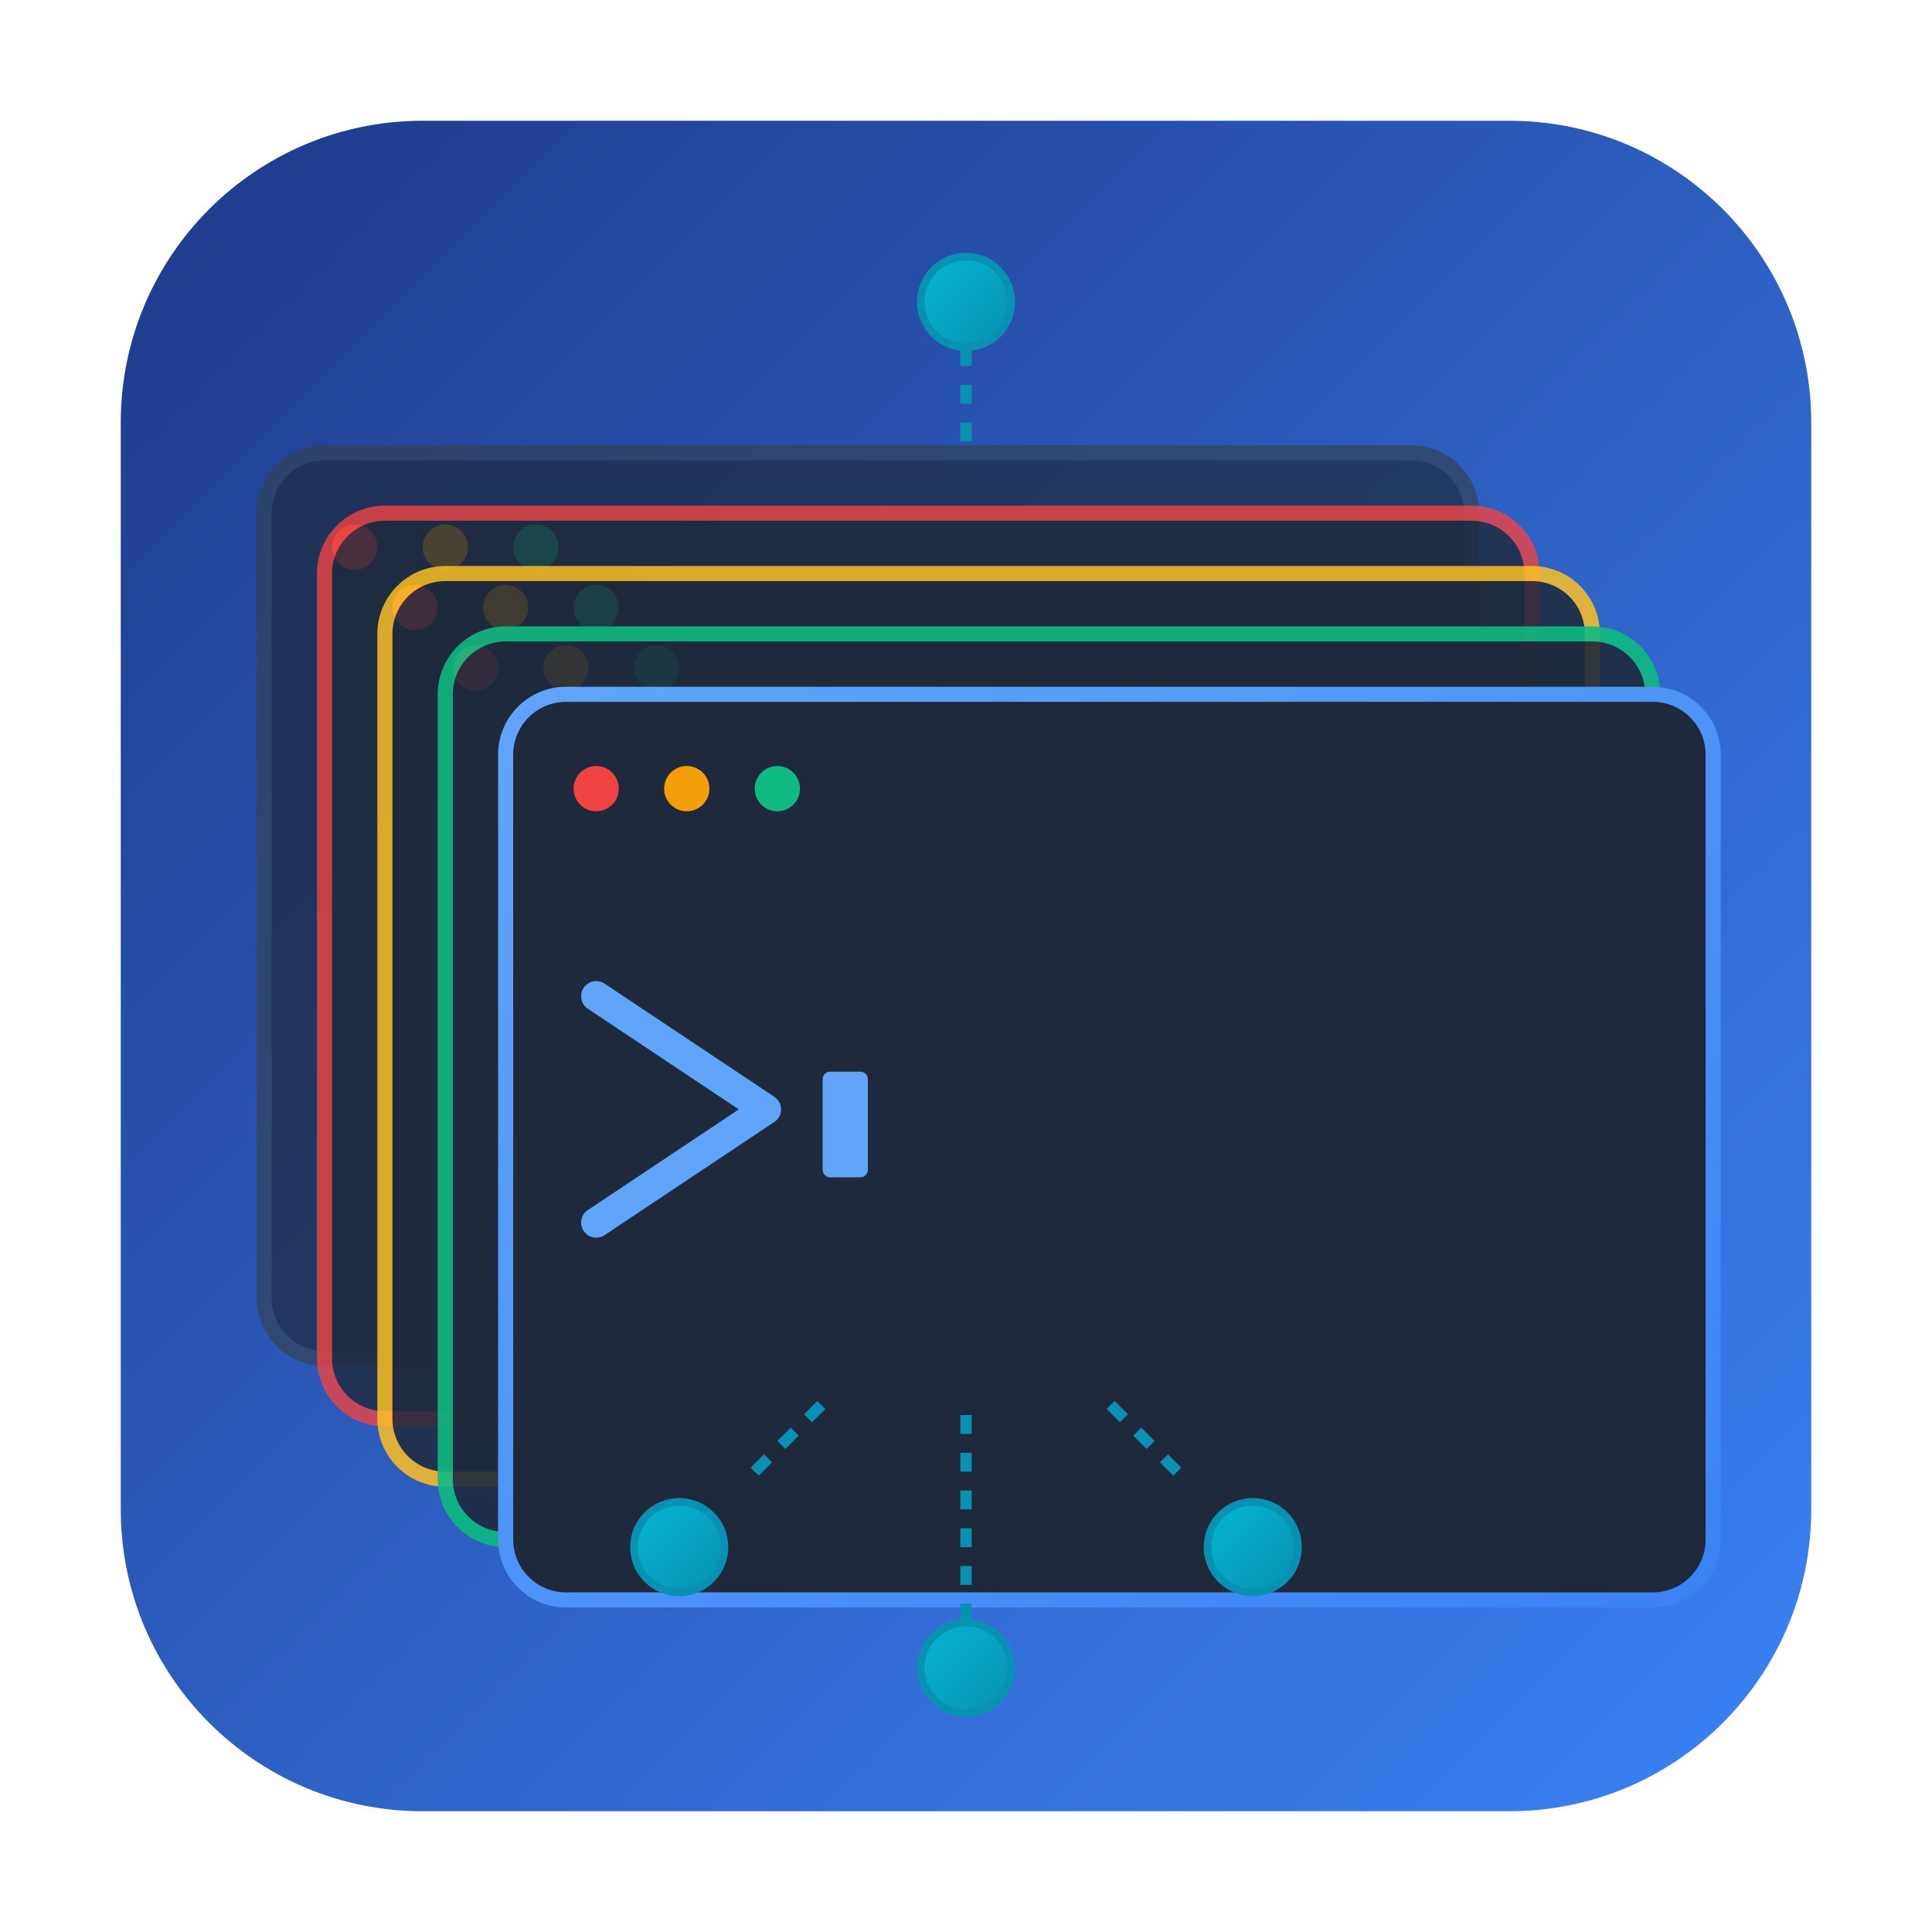
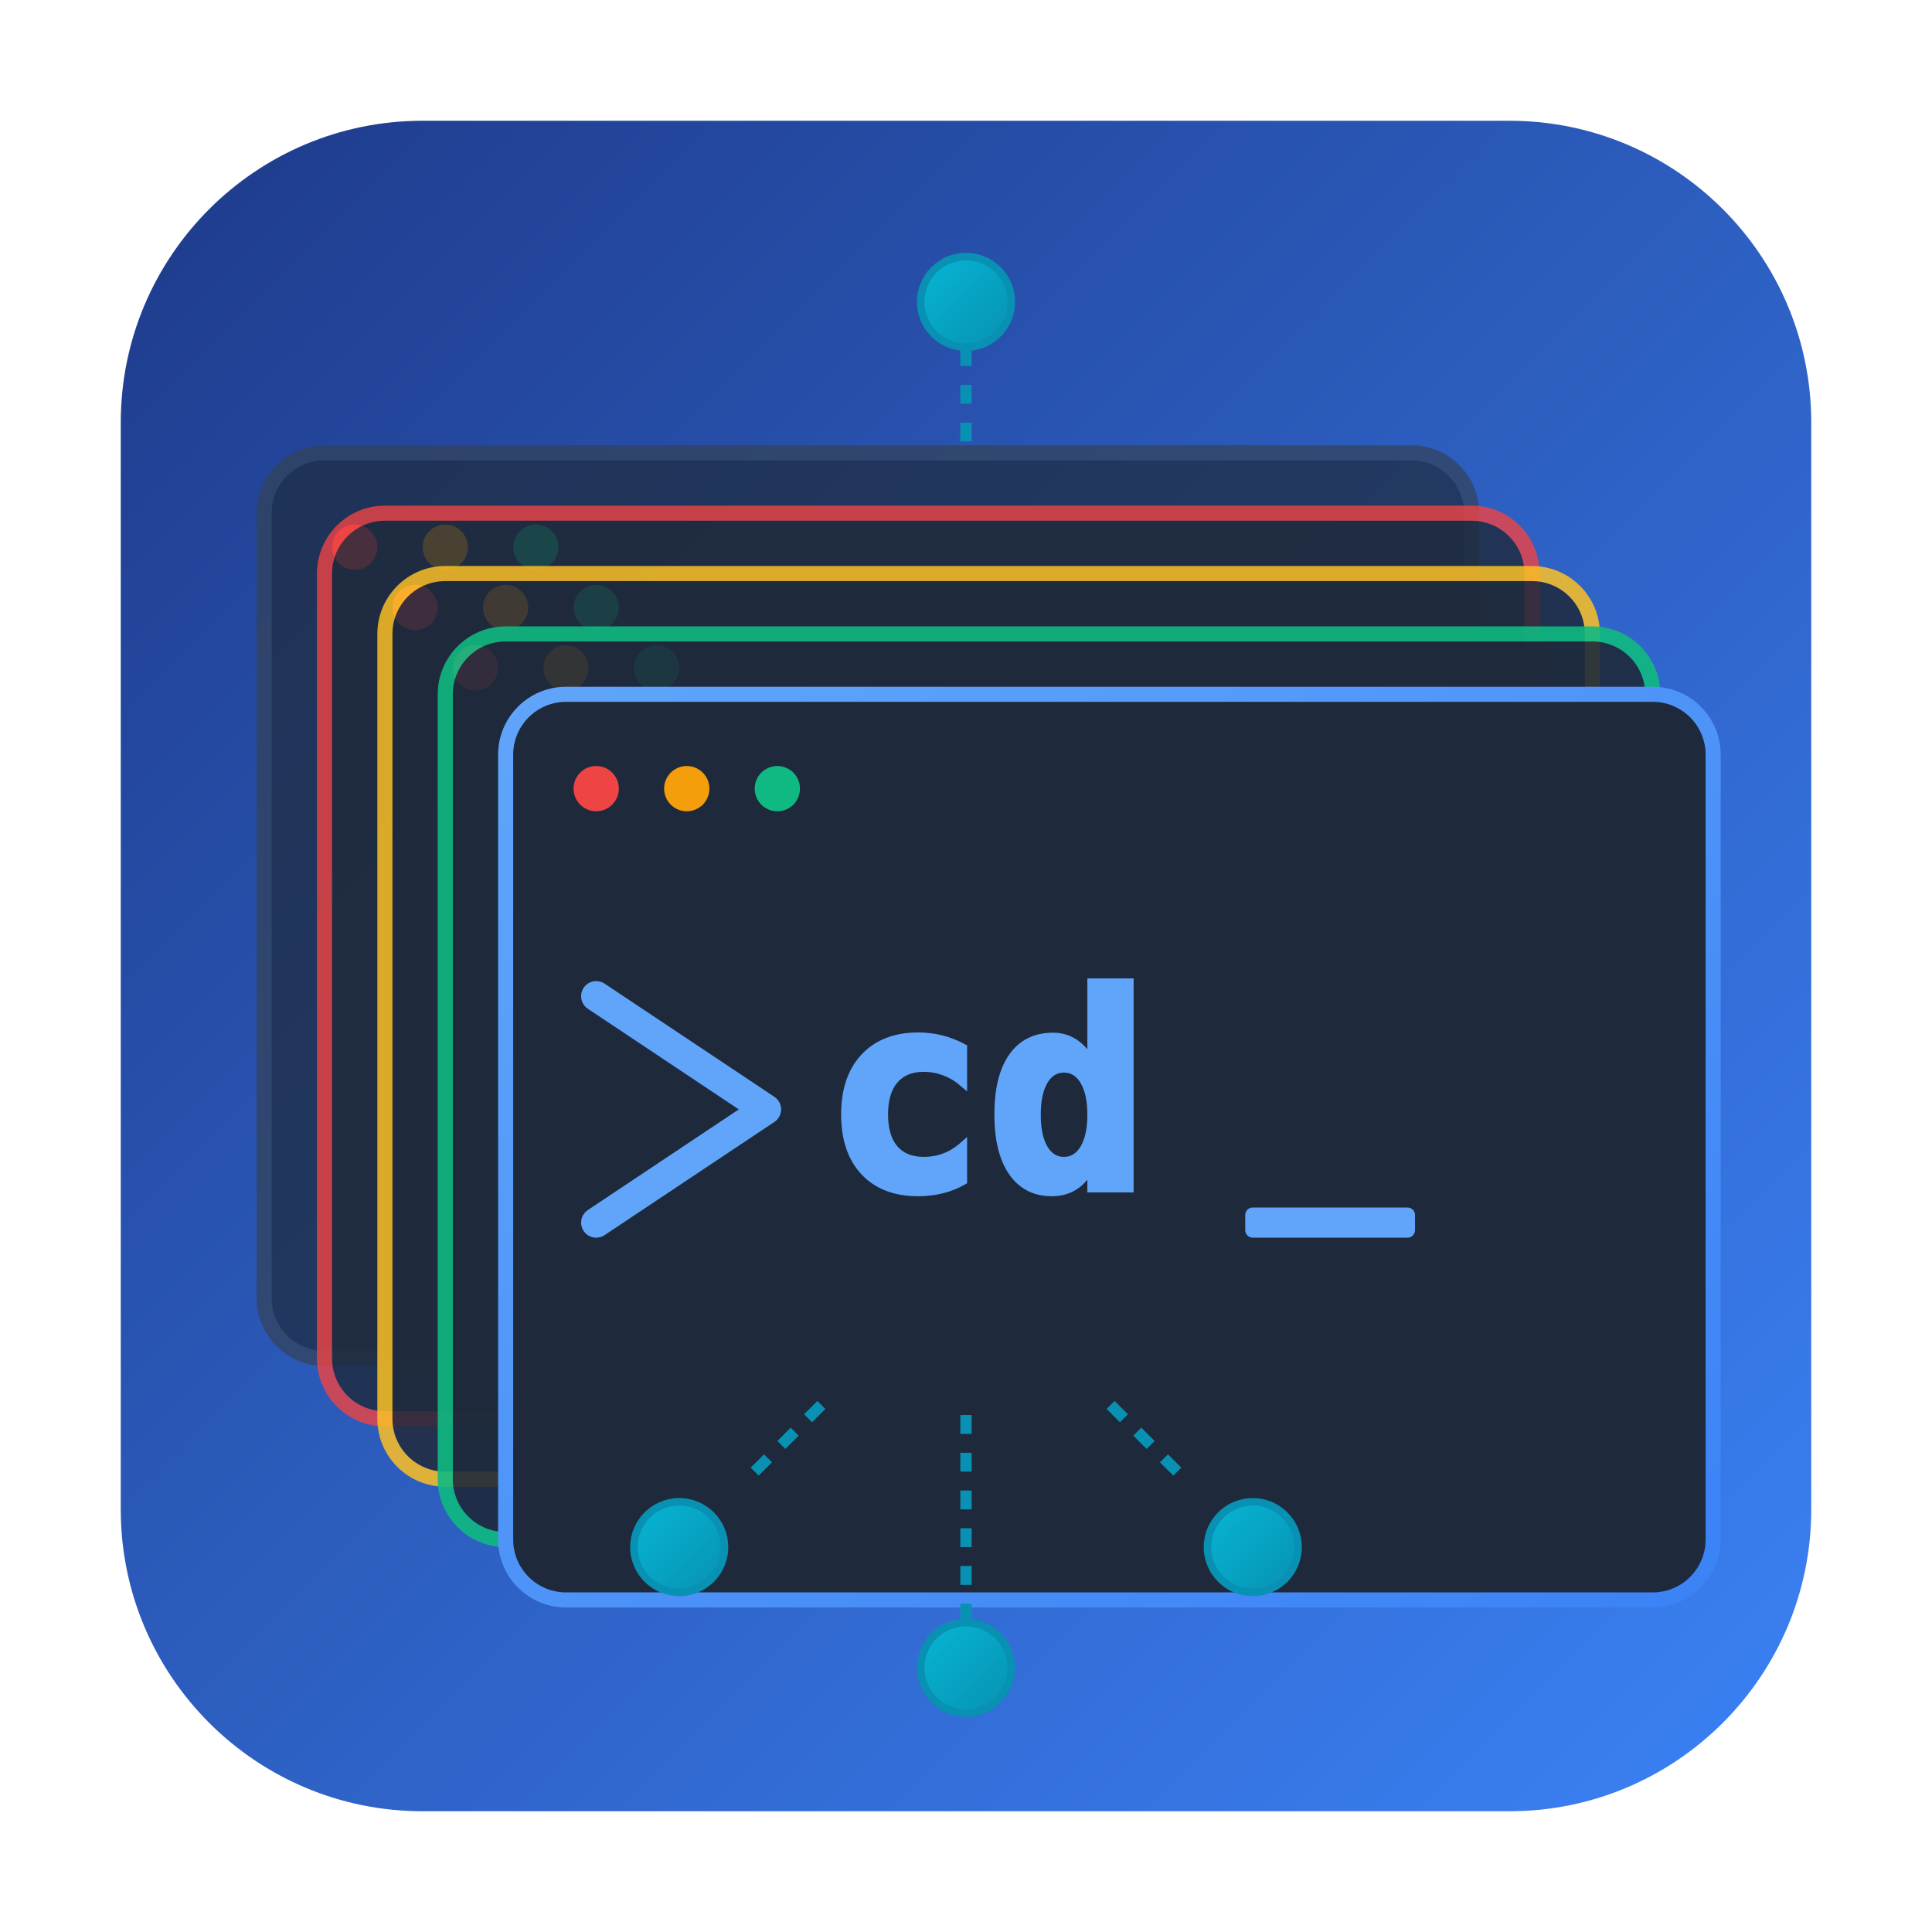
<svg xmlns="http://www.w3.org/2000/svg" width="512" height="512" viewBox="0 0 512 512" fill="none">
  <defs>
    <linearGradient id="bgGradient" x1="0%" y1="0%" x2="100%" y2="100%">
      <stop offset="0%" style="stop-color:#1e3a8a;stop-opacity:1" />
      <stop offset="100%" style="stop-color:#3b82f6;stop-opacity:1" />
    </linearGradient>
    <linearGradient id="terminalGradient" x1="0%" y1="0%" x2="100%" y2="100%">
      <stop offset="0%" style="stop-color:#60a5fa;stop-opacity:1" />
      <stop offset="100%" style="stop-color:#3b82f6;stop-opacity:1" />
    </linearGradient>
    <linearGradient id="connectionGradient" x1="0%" y1="0%" x2="100%" y2="100%">
      <stop offset="0%" style="stop-color:#06b6d4;stop-opacity:1" />
      <stop offset="100%" style="stop-color:#0891b2;stop-opacity:1" />
    </linearGradient>
  </defs>
  <rect x="32" y="32" width="448" height="448" rx="80" fill="url(#bgGradient)" />
  <circle cx="256" cy="80" r="12" fill="url(#connectionGradient)" stroke="#0891b2" stroke-width="2" />
  <line x1="256" y1="92" x2="256" y2="120" stroke="#0891b2" stroke-width="3" stroke-dasharray="5,5" />
  <rect x="70" y="120" width="320" height="240" rx="16" fill="#1e293b" stroke="#334155" stroke-width="4" opacity="0.7" />
  <circle cx="94" cy="145" r="6" fill="#ef4444" />
  <circle cx="118" cy="145" r="6" fill="#f59e0b" />
  <circle cx="142" cy="145" r="6" fill="#10b981" />
  <rect x="86" y="136" width="320" height="240" rx="16" fill="#1e293b" stroke="#ef4444" stroke-width="4" opacity="0.8" />
  <circle cx="110" cy="161" r="6" fill="#ef4444" />
  <circle cx="134" cy="161" r="6" fill="#f59e0b" />
  <circle cx="158" cy="161" r="6" fill="#10b981" />
  <rect x="102" y="152" width="320" height="240" rx="16" fill="#1e293b" stroke="#fbbf24" stroke-width="4" opacity="0.85" />
  <circle cx="126" cy="177" r="6" fill="#ef4444" />
  <circle cx="150" cy="177" r="6" fill="#f59e0b" />
  <circle cx="174" cy="177" r="6" fill="#10b981" />
  <rect x="118" y="168" width="320" height="240" rx="16" fill="#1e293b" stroke="#10b981" stroke-width="4" opacity="0.9" />
  <circle cx="142" cy="193" r="6" fill="#ef4444" />
  <circle cx="166" cy="193" r="6" fill="#f59e0b" />
  <circle cx="190" cy="193" r="6" fill="#10b981" />
  <rect x="134" y="184" width="320" height="240" rx="16" fill="#1e293b" stroke="url(#terminalGradient)" stroke-width="4" />
  <circle cx="158" cy="209" r="6" fill="#ef4444" />
  <circle cx="182" cy="209" r="6" fill="#f59e0b" />
  <circle cx="206" cy="209" r="6" fill="#10b981" />
  <path d="M 158 264 L 203 294 L 158 324" stroke="#60a5fa" stroke-width="8" stroke-linecap="round" stroke-linejoin="round" fill="none" />
-   <rect x="218" y="284" width="12" height="28" rx="2" fill="#60a5fa">
+   <text x="218" y="315" font-family="monospace" font-size="72" font-weight="bold" fill="#60a5fa" stroke="#60a5fa" stroke-width="2" paint-order="stroke">cd</text>
+   <rect x="330" y="320" width="45" height="8" rx="2" fill="#60a5fa">
    <animate attributeName="opacity" values="1;0;1" dur="1.5s" repeatCount="indefinite" />
  </rect>
  <circle cx="180" cy="410" r="12" fill="url(#connectionGradient)" stroke="#0891b2" stroke-width="2" />
  <line x1="200" y1="390" x2="220" y2="370" stroke="#0891b2" stroke-width="3" stroke-dasharray="5,5" />
  <circle cx="332" cy="410" r="12" fill="url(#connectionGradient)" stroke="#0891b2" stroke-width="2" />
  <line x1="312" y1="390" x2="292" y2="370" stroke="#0891b2" stroke-width="3" stroke-dasharray="5,5" />
  <circle cx="256" cy="442" r="12" fill="url(#connectionGradient)" stroke="#0891b2" stroke-width="2" />
  <line x1="256" y1="430" x2="256" y2="370" stroke="#0891b2" stroke-width="3" stroke-dasharray="5,5" />
</svg>
